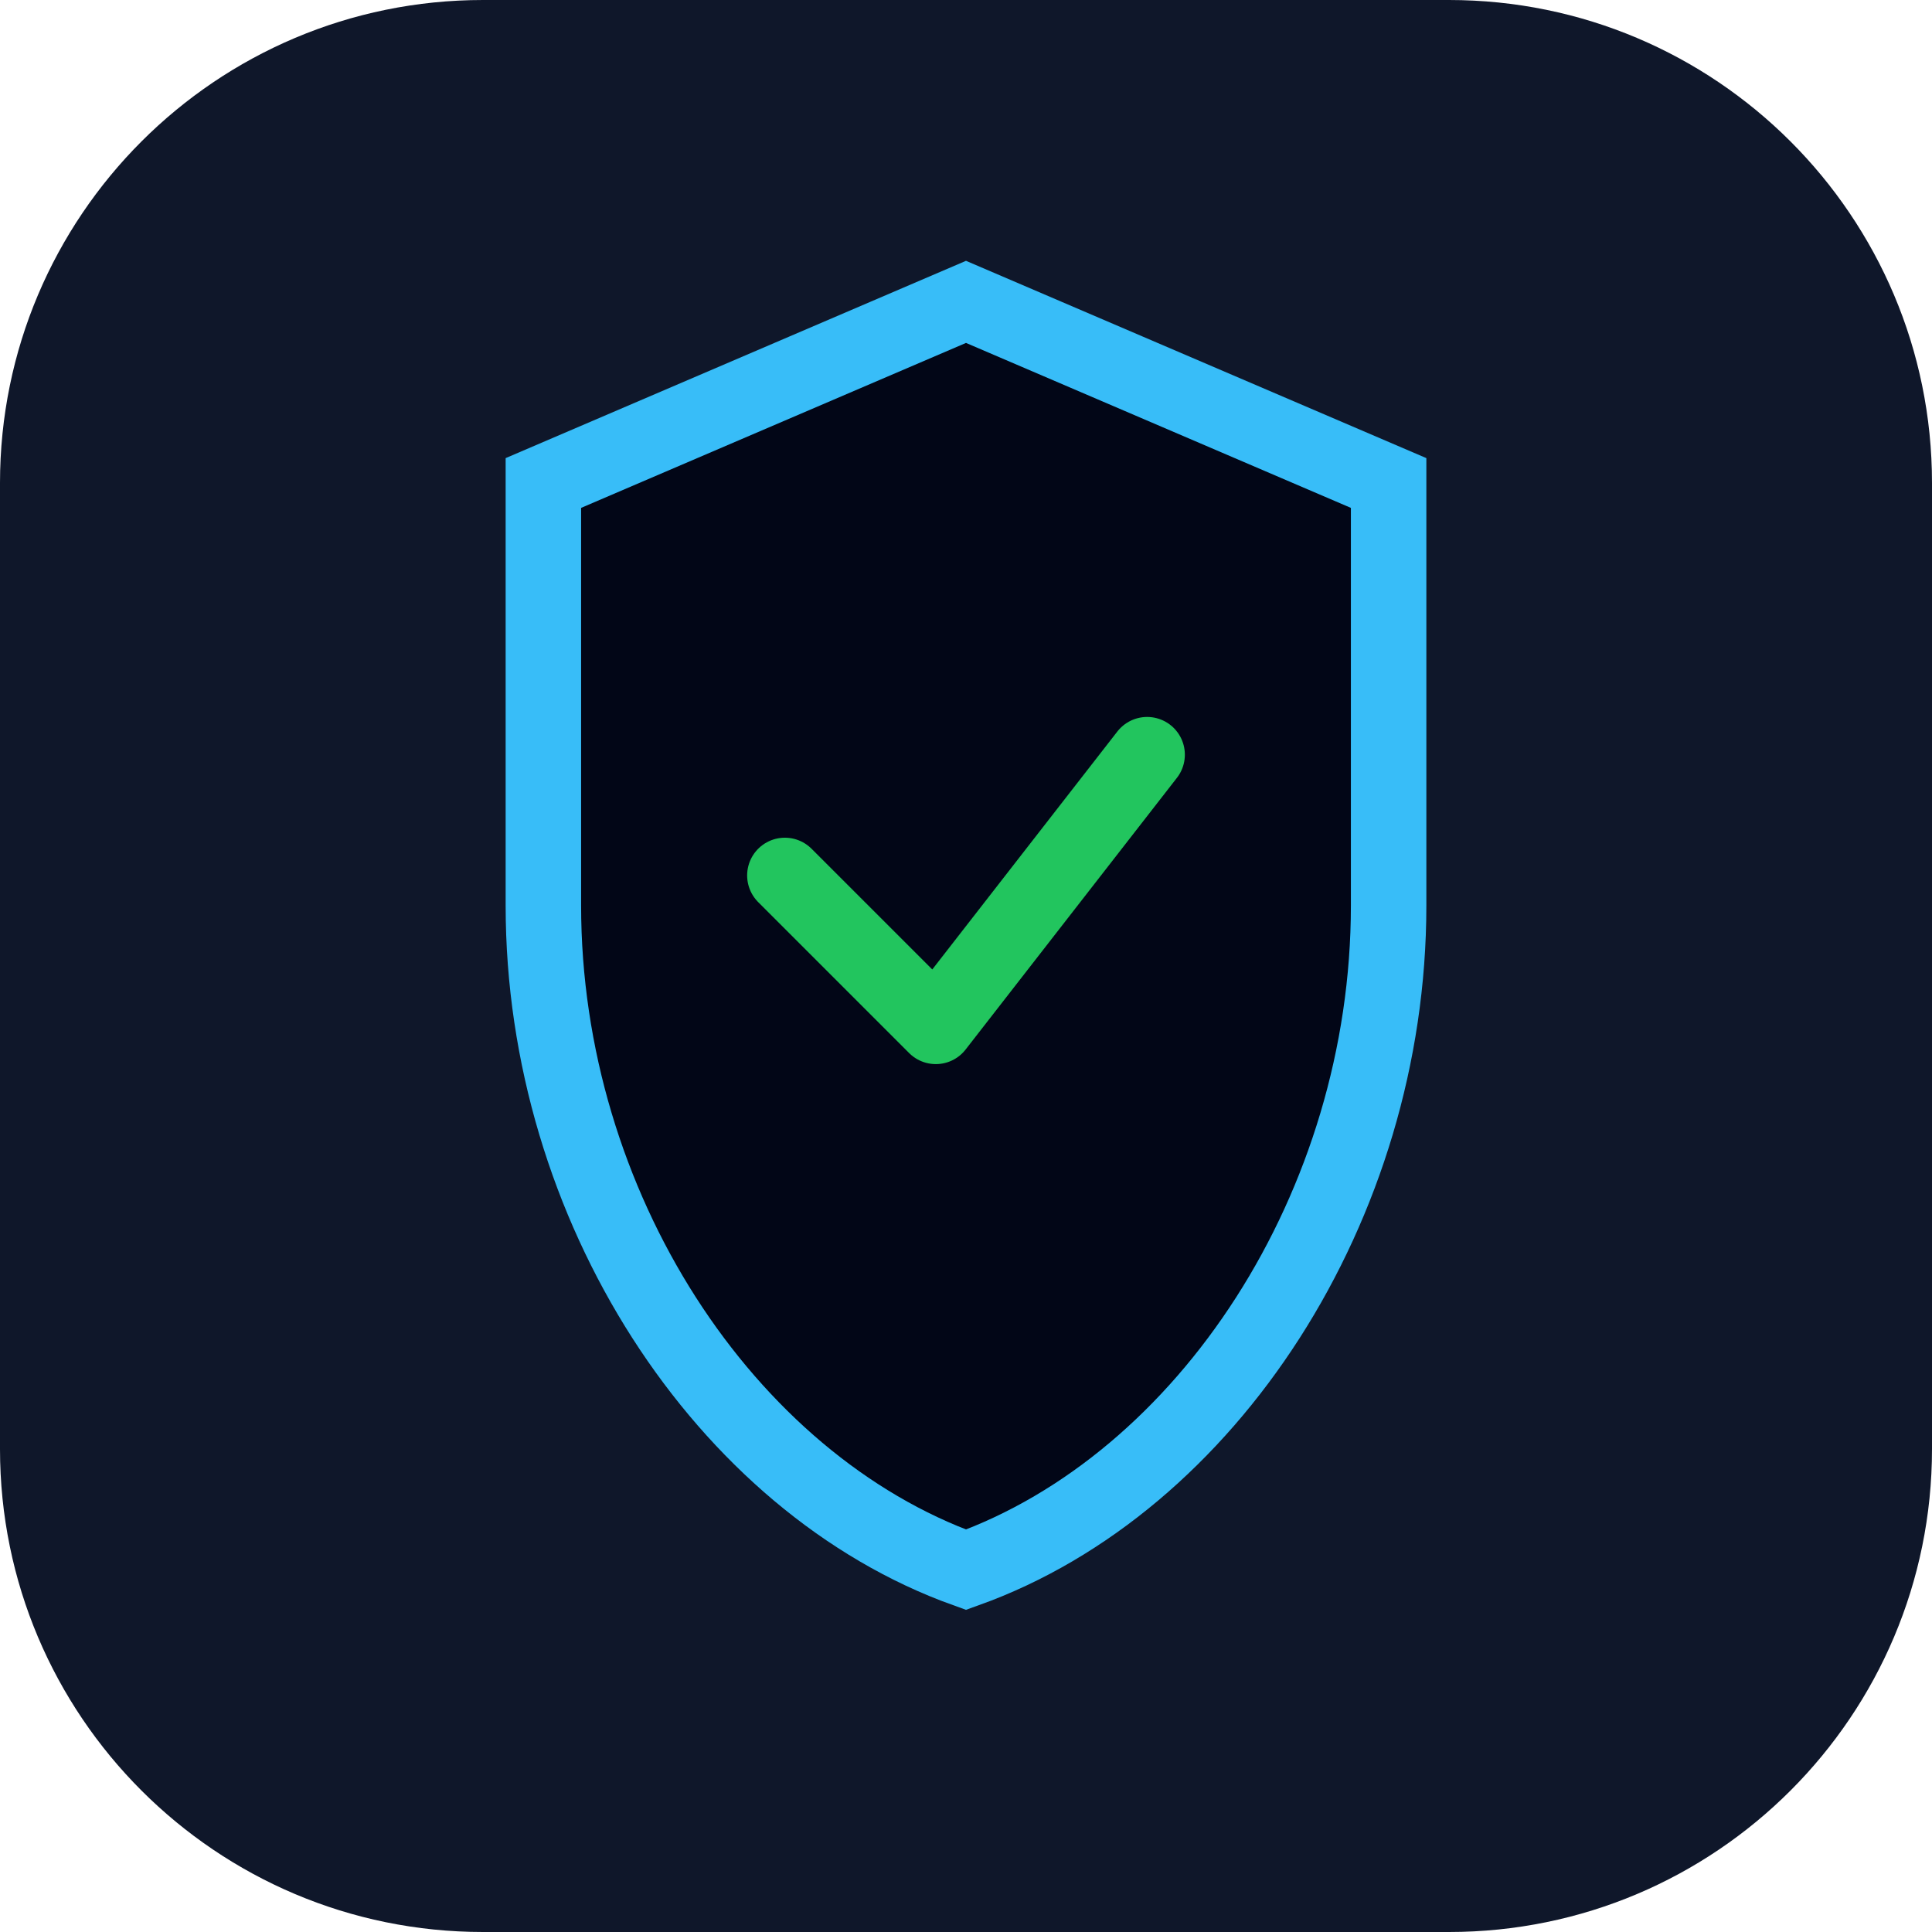
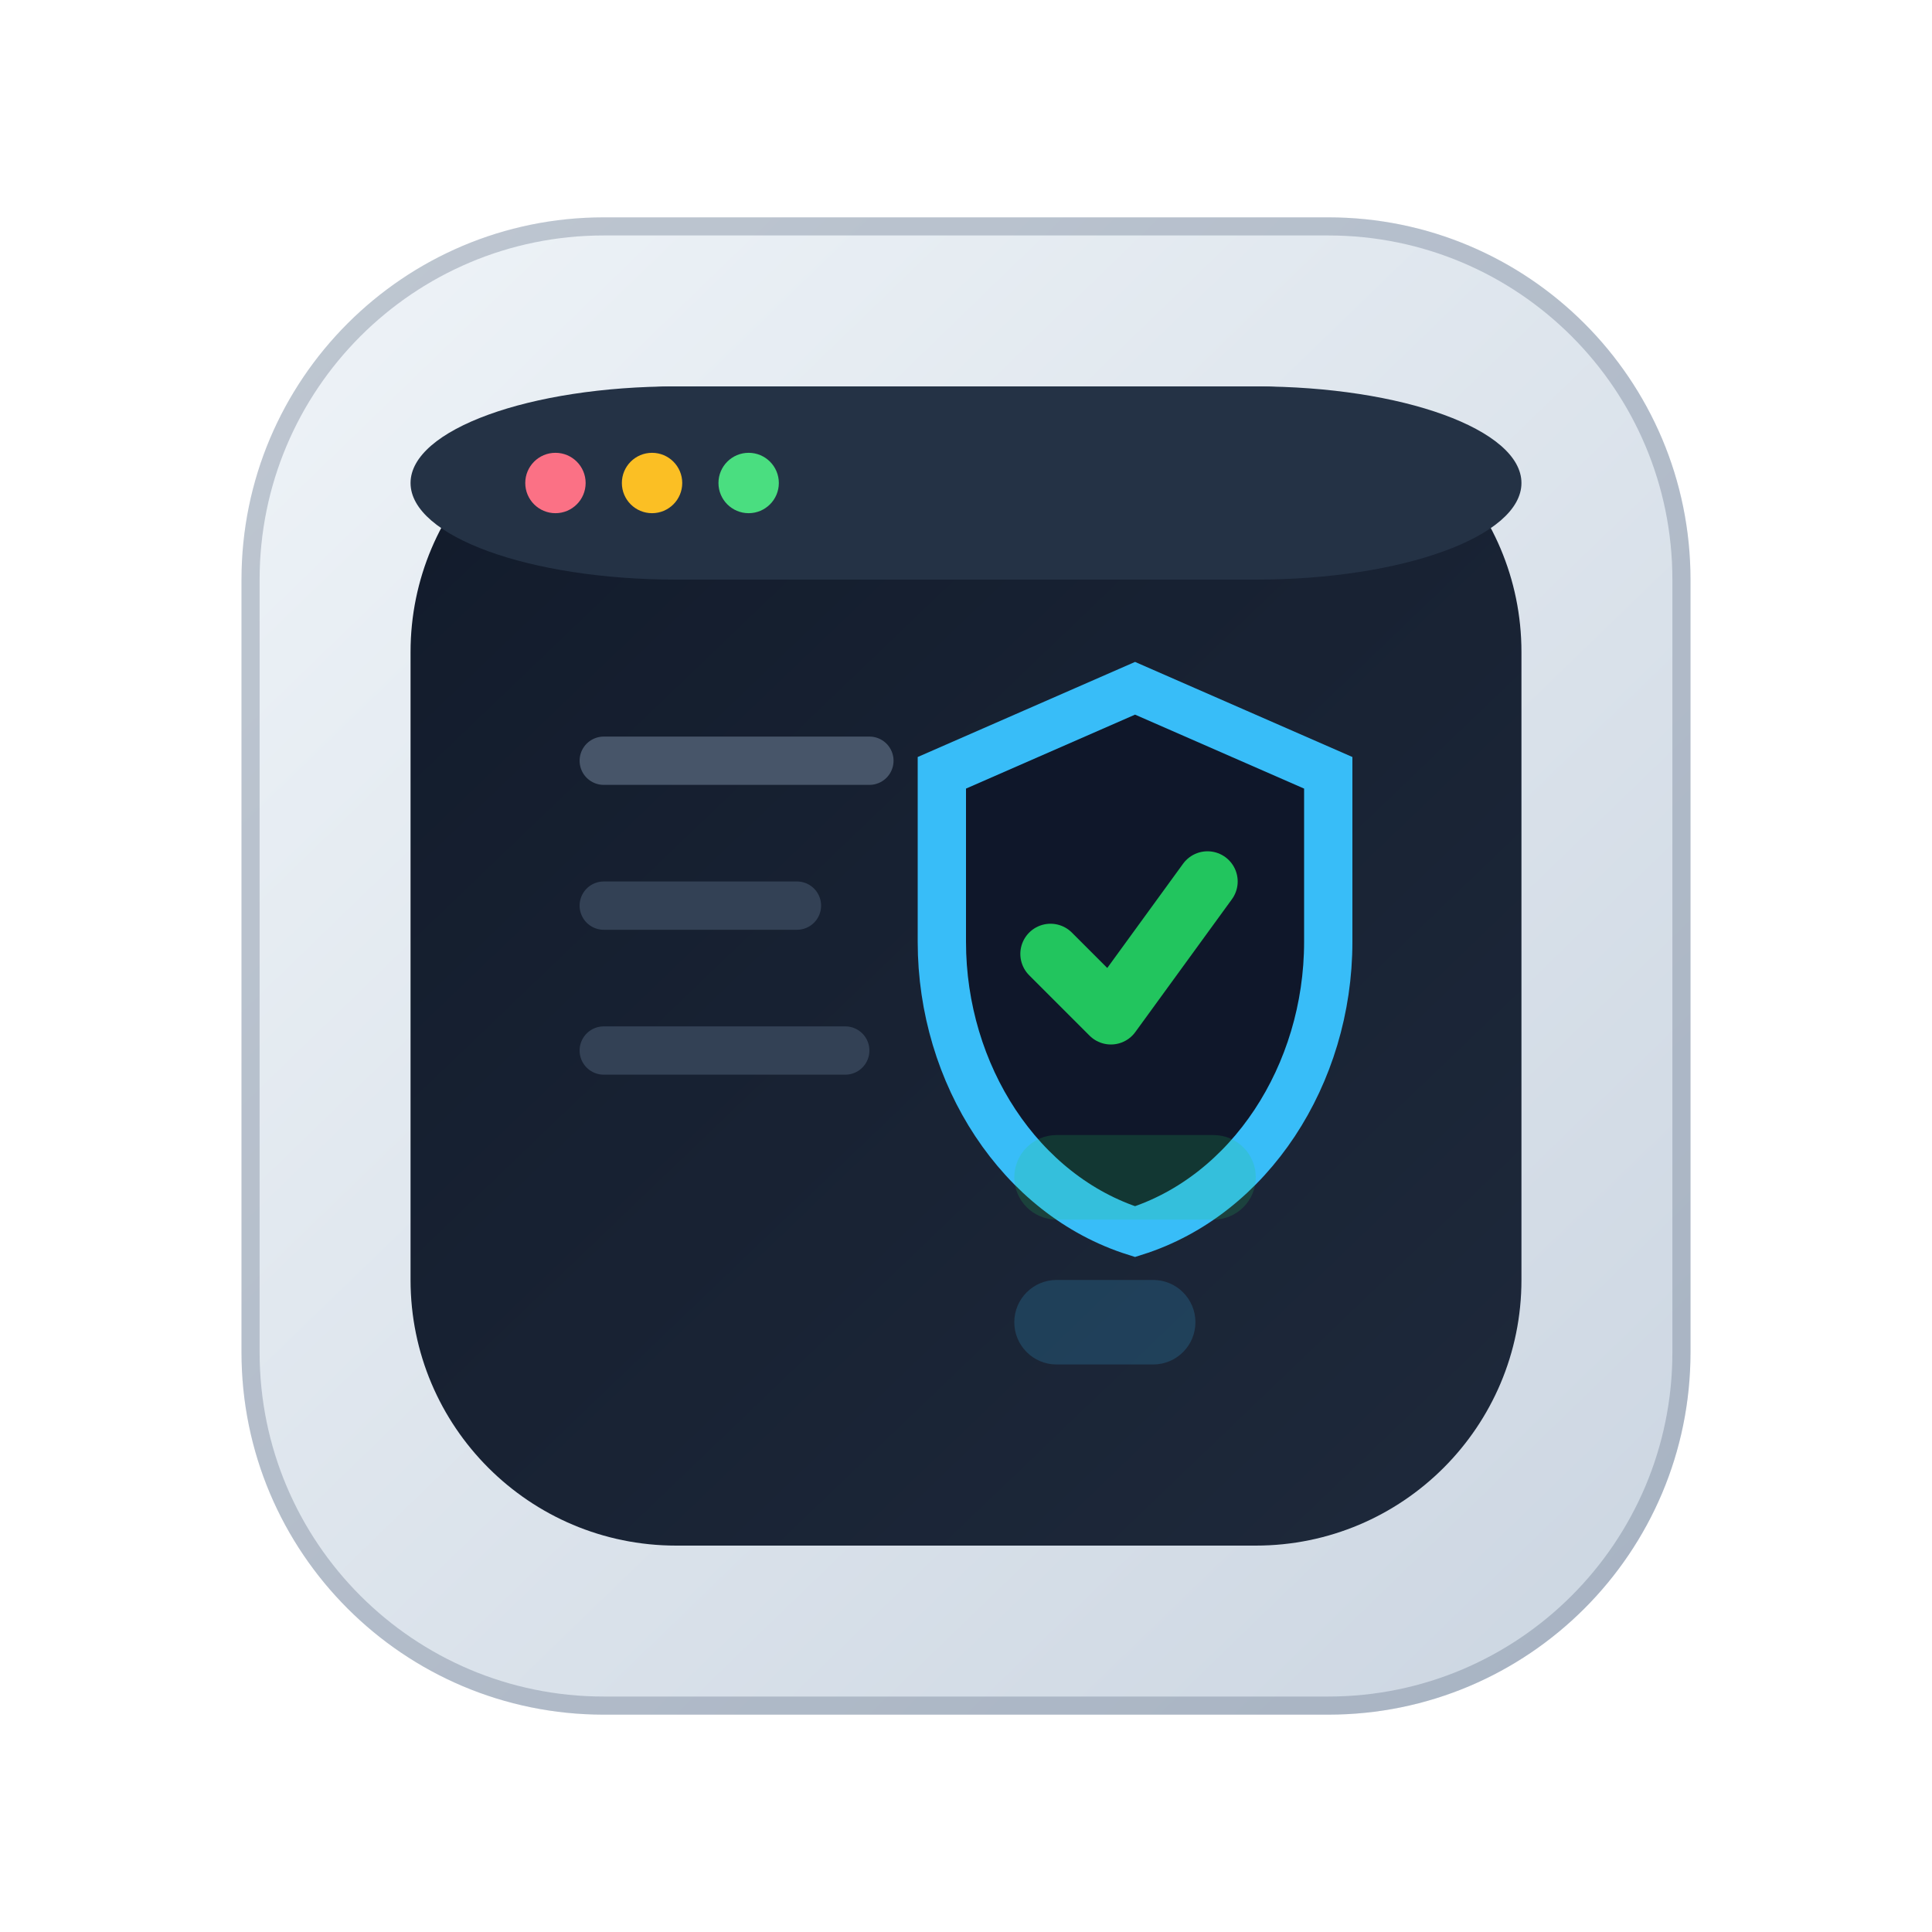
- <svg xmlns="http://www.w3.org/2000/svg" viewBox="0 0 64 64" fill="none">
-   <rect width="64" height="64" rx="16" fill="#0f172a" />
-   <path d="M32 10L18 16v14c0 9.94 6 19.13 14 22 8-2.87 14-12.06 14-22V16L32 10z" stroke="#38bdf8" stroke-width="2.5" fill="#020617" />
-   <path d="M26 29l5 5 7-9" stroke="#22c55e" stroke-width="2.5" stroke-linecap="round" stroke-linejoin="round" />
+ <svg xmlns="http://www.w3.org/2000/svg" viewBox="0 0 160 160" fill="none">
+   <defs>
+     <linearGradient id="sec-bg" x1="20" y1="18" x2="140" y2="142" gradientUnits="userSpaceOnUse">
+       <stop stop-color="#EFF4F8" />
+       <stop offset="1" stop-color="#CBD5E1" />
+     </linearGradient>
+     <linearGradient id="sec-shell" x1="34" y1="32" x2="126" y2="128" gradientUnits="userSpaceOnUse">
+       <stop stop-color="#121B2B" />
+       <stop offset="1" stop-color="#1E293B" />
+     </linearGradient>
+   </defs>
+   <rect x="20" y="18" width="120" height="124" rx="30" fill="url(#sec-bg)" />
+   <rect x="20.75" y="18.75" width="118.5" height="122.5" rx="29.25" stroke="#64748B" stroke-opacity="0.35" stroke-width="1.5" />
+   <rect x="34" y="32" width="92" height="96" rx="22" fill="url(#sec-shell)" />
+   <rect x="34" y="32" width="92" height="16" rx="22" fill="#243245" />
+   <circle cx="46" cy="40" r="2.5" fill="#FB7185" />
+   <circle cx="54" cy="40" r="2.5" fill="#FBBF24" />
+   <circle cx="62" cy="40" r="2.5" fill="#4ADE80" />
+   <path d="M50 63h22" stroke="#475569" stroke-width="4" stroke-linecap="round" />
+   <path d="M50 75h16" stroke="#334155" stroke-width="4" stroke-linecap="round" />
+   <path d="M50 87h20" stroke="#334155" stroke-width="4" stroke-linecap="round" />
+   <path d="M94 57 78 64v14c0 11 6.5 21 16 24 9.5-3 16-13 16-24V64L94 57Z" fill="#0F172A" stroke="#38BDF8" stroke-width="4" />
+   <path d="m87 79 5 5 8-11" stroke="#22C55E" stroke-width="5" stroke-linecap="round" stroke-linejoin="round" />
+   <rect x="84" y="94" width="20" height="7" rx="3.5" fill="#22C55E" opacity="0.18" />
+   <rect x="84" y="106" width="15" height="7" rx="3.5" fill="#38BDF8" opacity="0.18" />
</svg>
